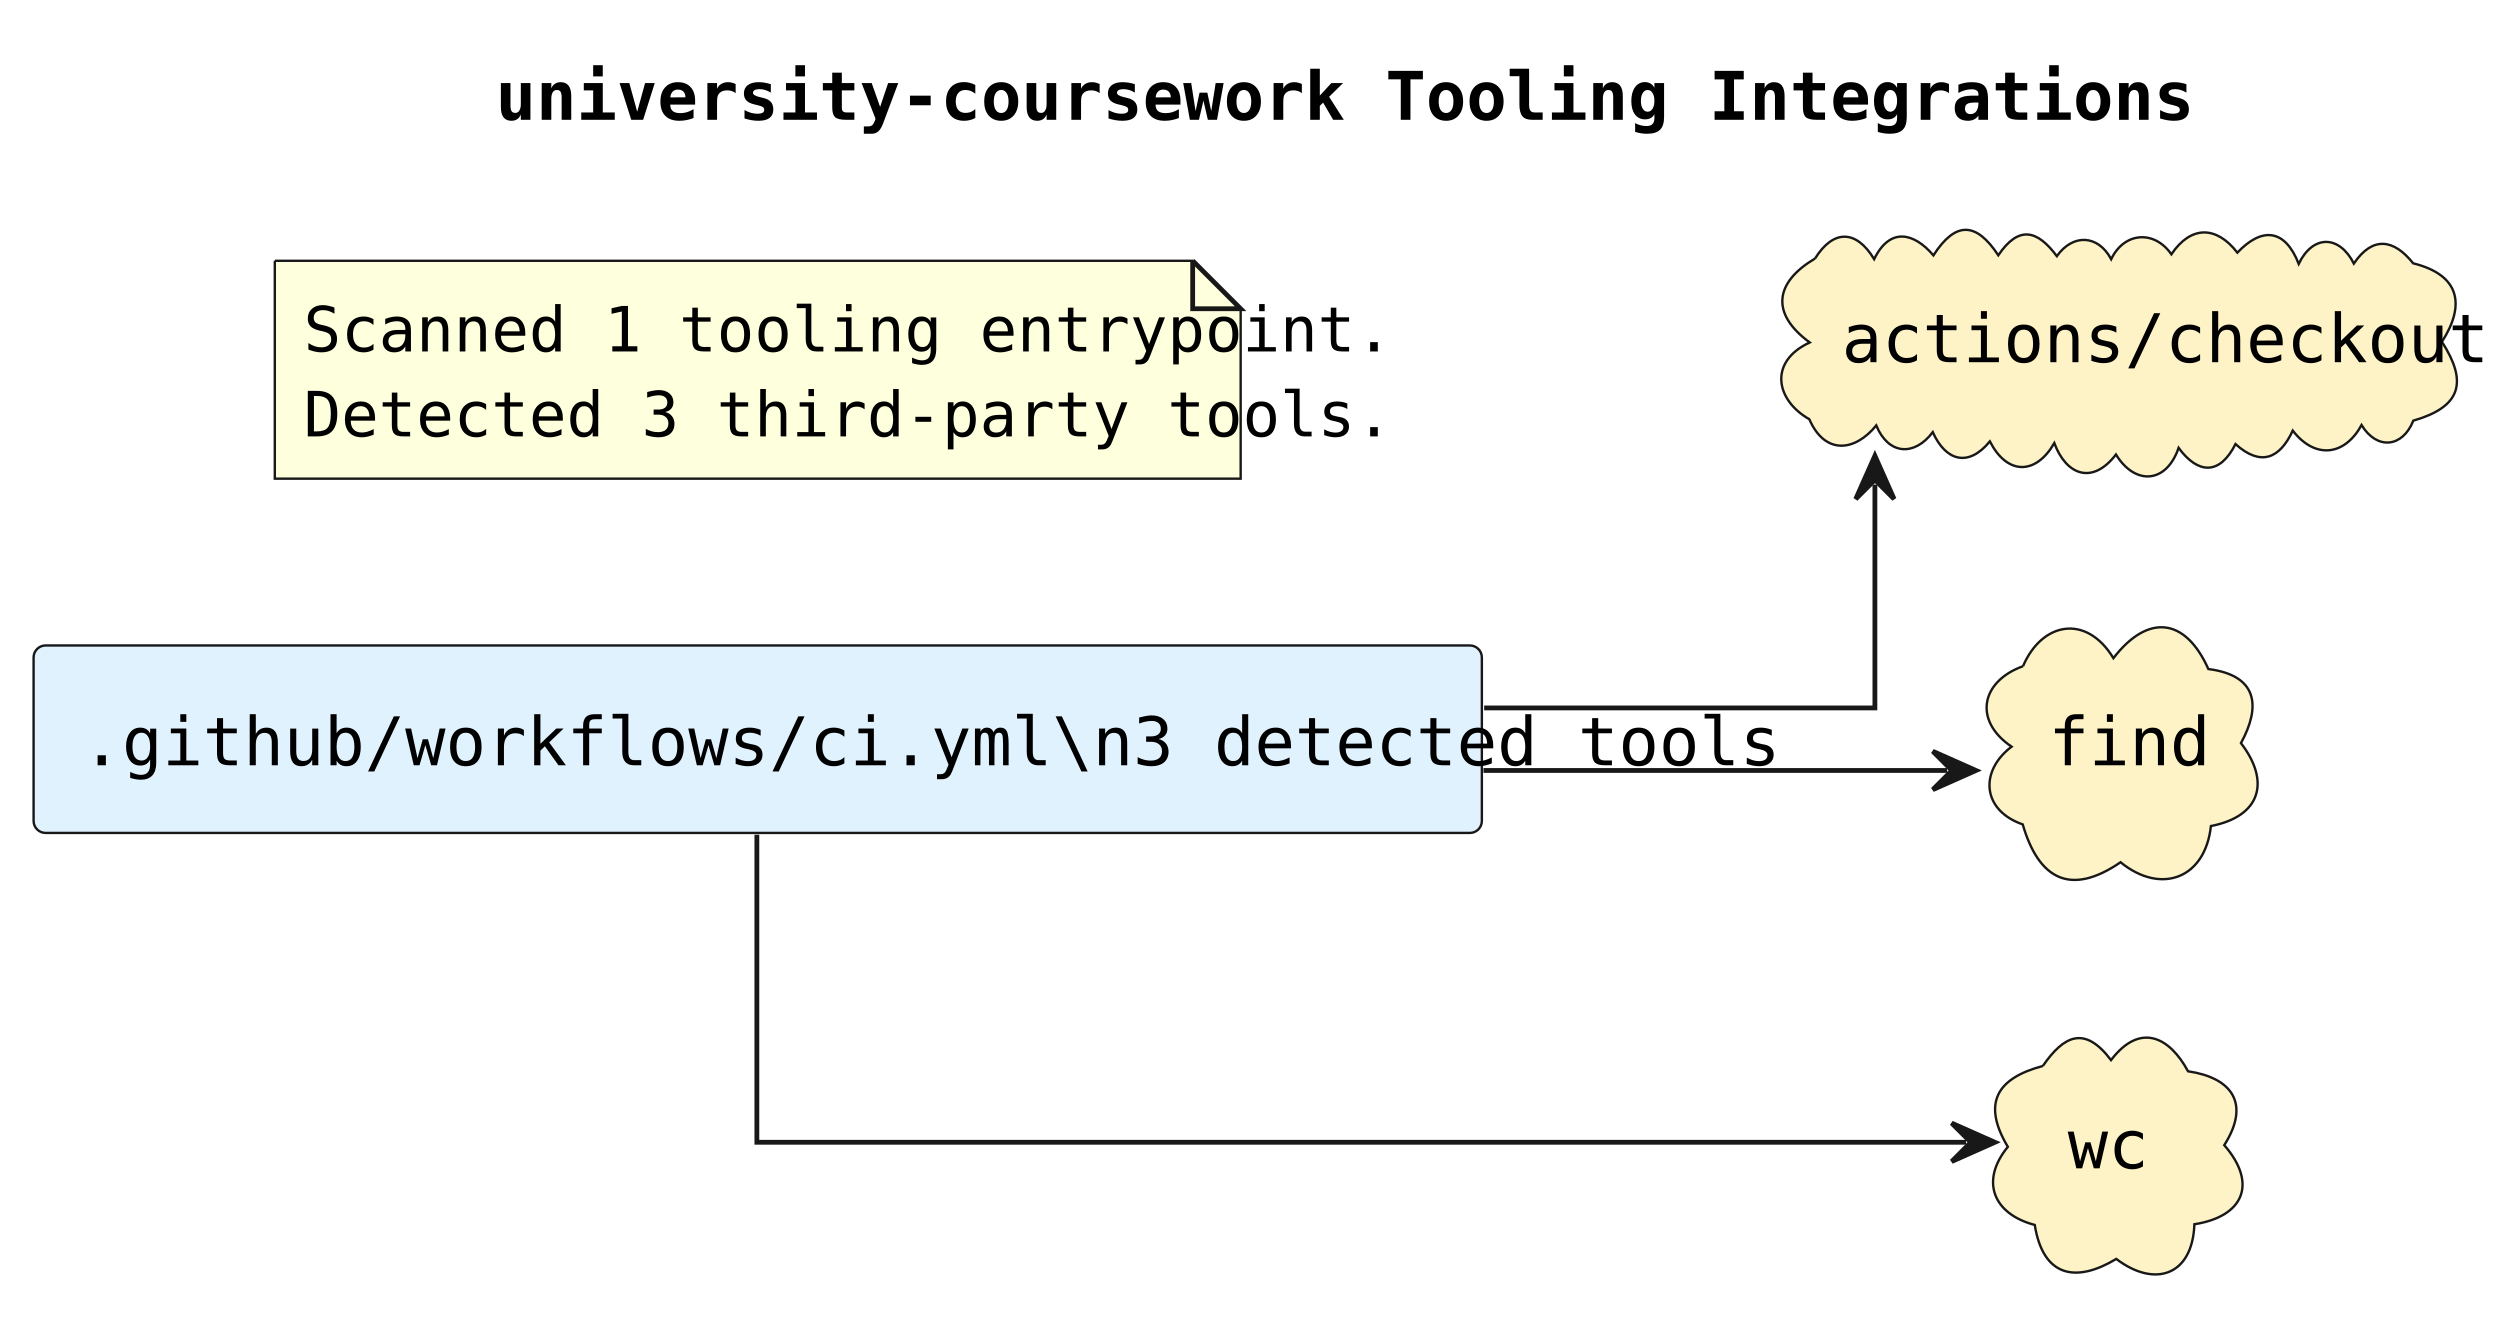
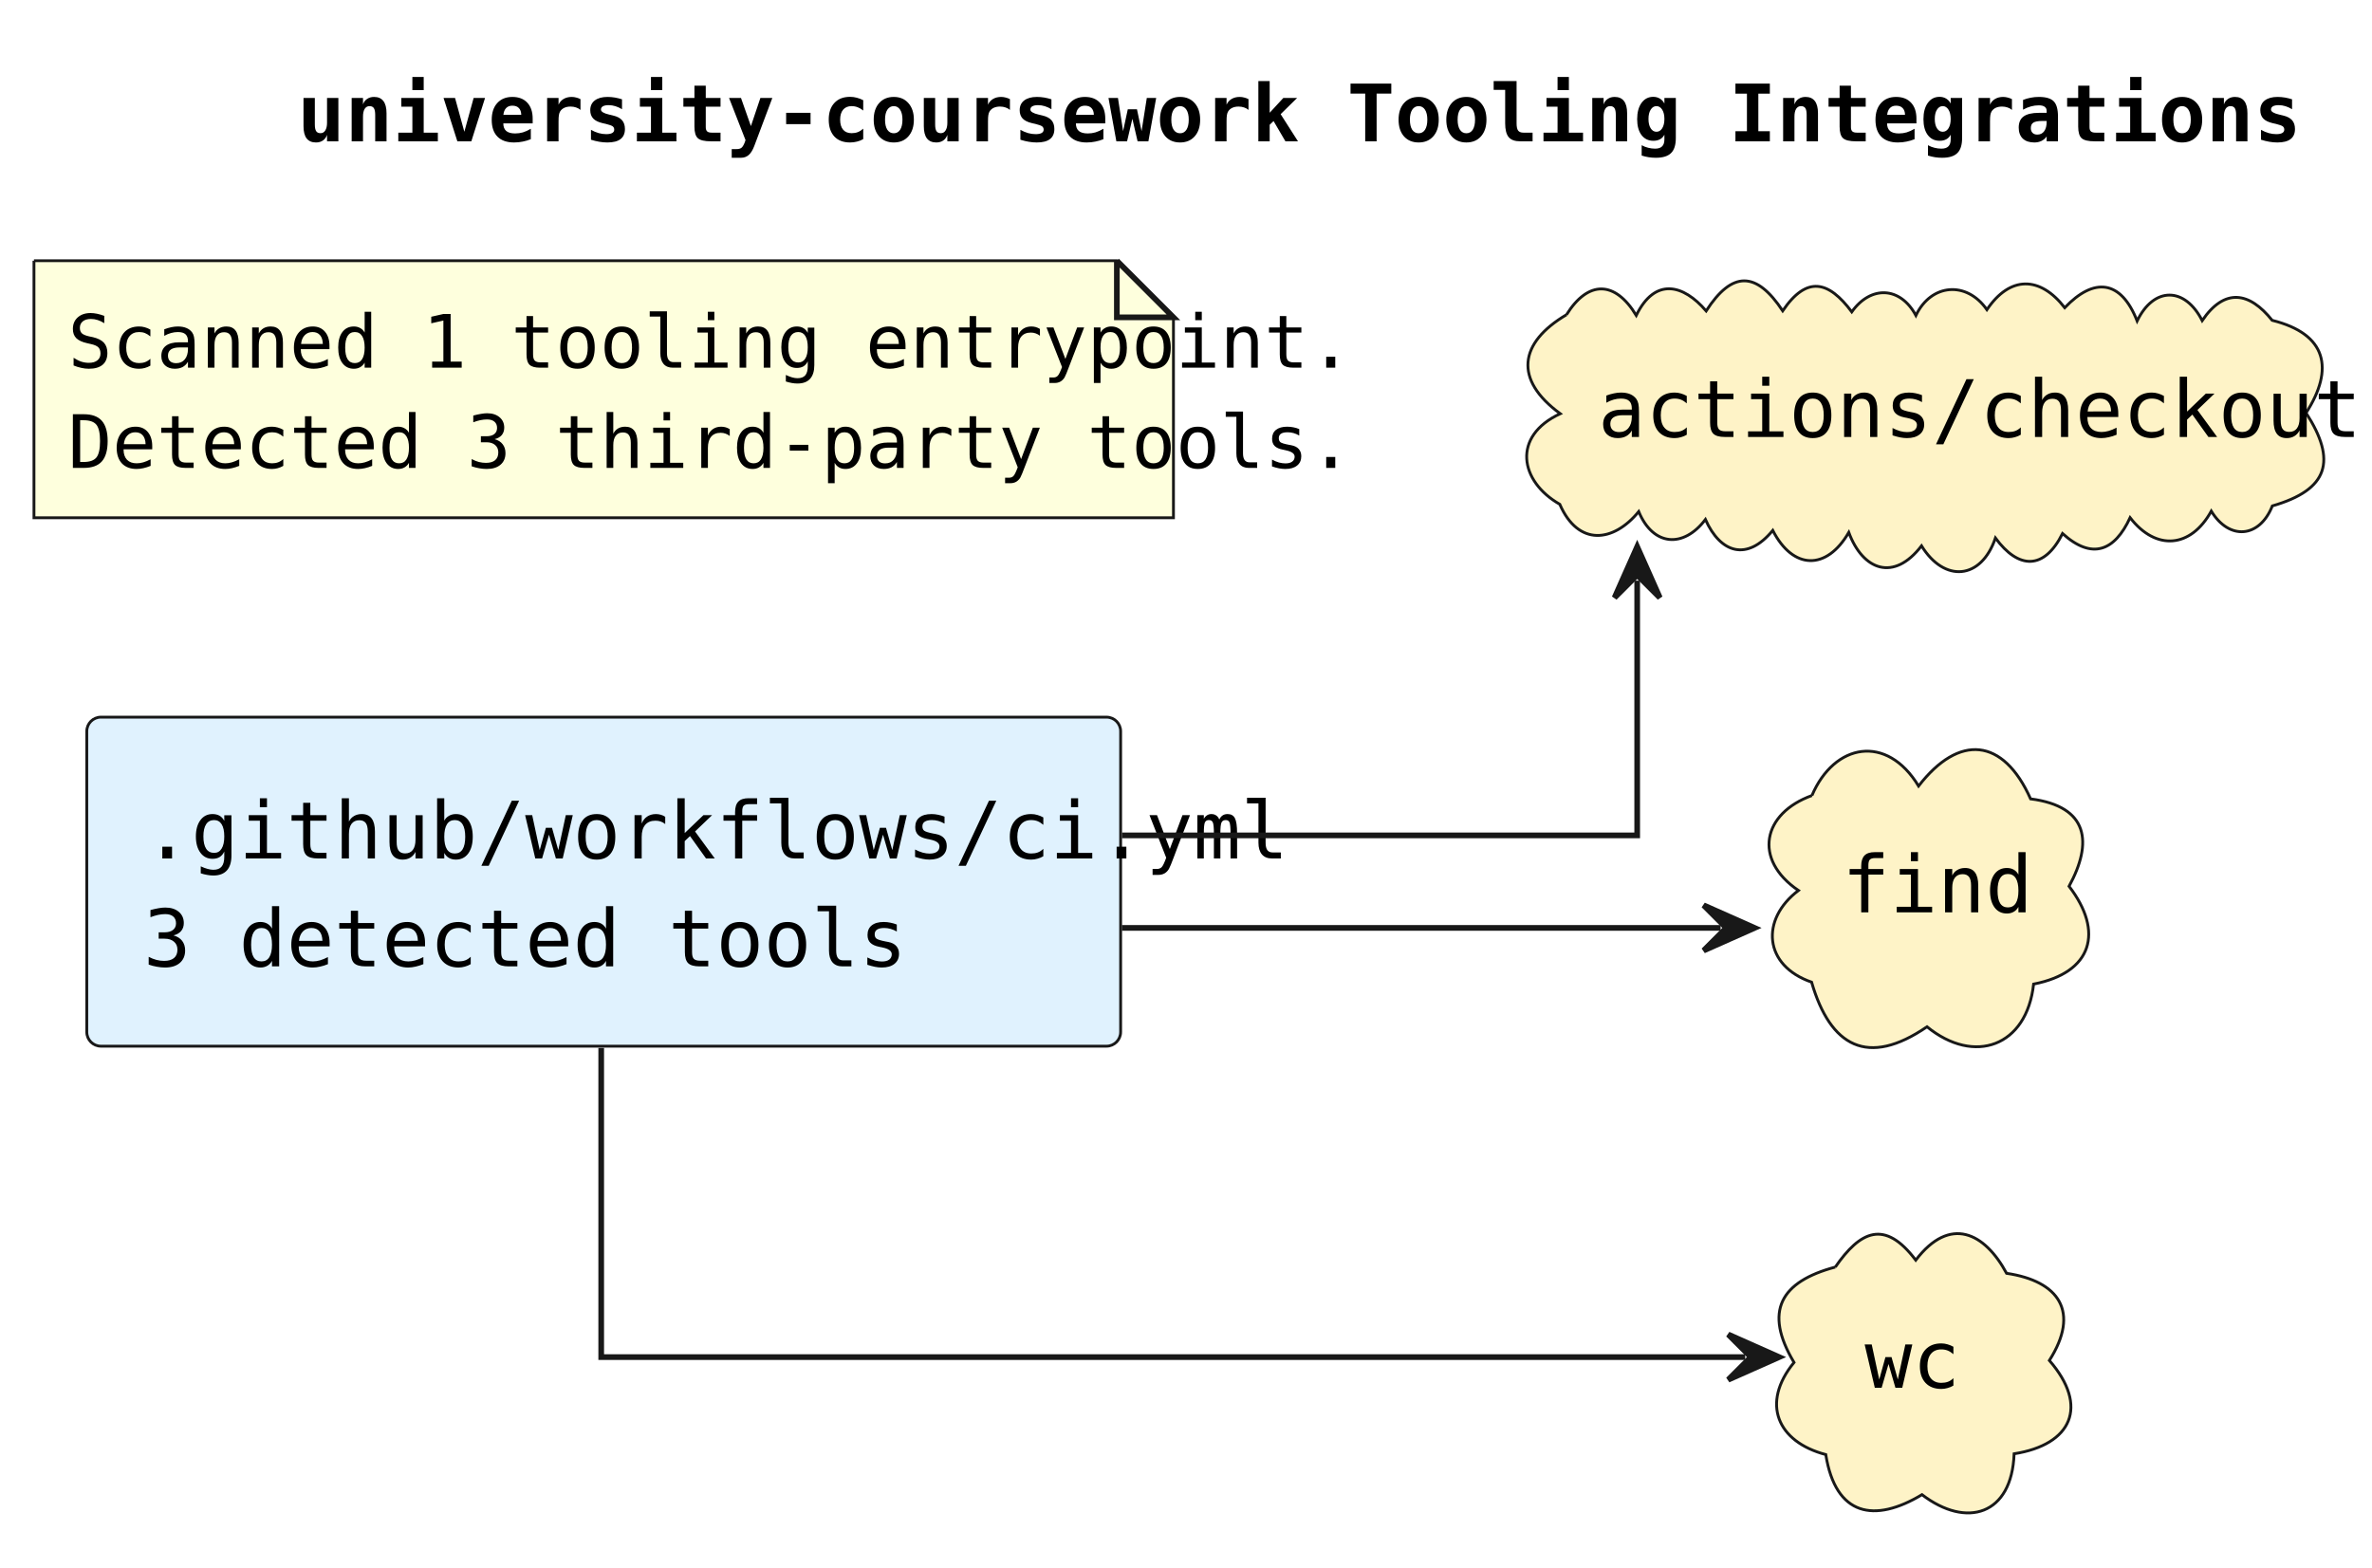
- <svg xmlns="http://www.w3.org/2000/svg" contentStyleType="text/css" data-diagram-type="DESCRIPTION" height="275px" preserveAspectRatio="none" style="width:521px;height:275px;background:#FFFFFF;" version="1.1" viewBox="0 0 521 275" width="521px" zoomAndPan="magnify">
+ <svg xmlns="http://www.w3.org/2000/svg" contentStyleType="text/css" data-diagram-type="DESCRIPTION" height="277px" preserveAspectRatio="none" style="width:419px;height:277px;background:#FFFFFF;" version="1.1" viewBox="0 0 419 277" width="419px" zoomAndPan="magnify">
  <defs />
  <g>
    <g class="title" data-source-line="1">
-       <text fill="#000000" font-family="Monospace" font-size="14" font-weight="bold" lengthAdjust="spacing" textLength="300.761" x="103.291" y="24.966">university-coursework Tooling Integrations</text>
+       <text fill="#000000" font-family="Monospace" font-size="14" font-weight="bold" lengthAdjust="spacing" textLength="300.761" x="52.521" y="24.966">university-coursework Tooling Integrations</text>
    </g>
    <g class="entity" data-qualified-name="source_github_workflows_ci_yml" data-source-line="7" id="ent0002">
-       <rect fill="#E0F2FE" height="39.068" rx="2.5" ry="2.5" style="stroke:#181818;stroke-width:0.5;" width="301.819" x="7" y="134.515" />
-       <text fill="#000000" font-family="Monospace" font-size="14" lengthAdjust="spacing" textLength="281.819" x="17" y="159.481">.github/workflows/ci.yml\n3 detected tools</text>
+       <rect fill="#E0F2FE" height="58.136" rx="2.5" ry="2.5" style="stroke:#181818;stroke-width:0.5;" width="182.623" x="15.33" y="126.708" />
+       <text fill="#000000" font-family="Monospace" font-size="14" lengthAdjust="spacing" textLength="162.623" x="25.33" y="151.674">.github/workflows/ci.yml</text>
+       <text fill="#000000" font-family="Monospace" font-size="14" lengthAdjust="spacing" textLength="105.336" x="25.33" y="170.742">3 detected tools</text>
    </g>
    <g class="entity" data-qualified-name="tool_actions_checkout" data-source-line="8" id="ent0003">
-       <path d="M378.252,53.88 C382.104,47.721 386.846,47.862 390.576,54.003 C393.882,47.24 398.883,48.489 402.922,53.215 C407.542,46.068 411.803,46.193 416.444,53.196 C420.719,46.912 424.551,47.9 428.647,53.381 C431.979,48.695 437.192,48.849 439.973,54.015 C442.671,48.357 448.937,47.865 452.514,52.993 C456.594,46.955 461.892,47.015 466.265,52.647 C471.44,47.211 476.201,47.712 479.052,54.985 C482.023,48.861 487.503,48.945 490.541,54.921 C494.51,49.087 498.894,49.844 502.904,54.874 C512.586,57.284 513.896,63.443 508.898,71.232 C514.343,79.689 512.878,84.792 502.935,87.665 C500.687,93.337 495.327,93.808 492.151,88.584 C488.564,95.094 482.402,95.683 477.811,89.74 C475.078,95.643 471.107,97.258 465.877,92.547 C462.596,99.051 458.1,98.876 454.02,93.334 C451.492,100.773 444.974,101.24 440.966,94.718 C436.063,101.116 430.604,99.04 428.116,92.346 C424.181,99.124 418.259,98.969 414.688,91.99 C410.153,97.508 405.465,96.029 402.791,90.062 C398.914,95.18 393.555,94.802 391.011,88.666 C386.55,94.129 380.329,94.865 377.067,87.375 C369.969,83.324 368.568,75.341 377.149,71.369 C368.906,65.341 369.853,58.859 378.252,53.88" fill="#FEF3C7" style="stroke:#181818;stroke-width:0.5;" />
-       <text fill="#000000" font-family="Monospace" font-size="14" lengthAdjust="spacing" textLength="111.916" x="383.82" y="75.481">actions/checkout</text>
+       <path d="M276.712,55.604 C280.564,49.445 285.307,49.585 289.036,55.726 C292.342,48.963 297.343,50.212 301.382,54.939 C306.002,47.791 310.263,47.916 314.904,54.919 C319.179,48.636 323.011,49.624 327.107,55.105 C330.439,50.419 335.652,50.572 338.433,55.738 C341.131,50.081 347.397,49.589 350.974,54.716 C355.054,48.679 360.352,48.738 364.725,54.37 C369.9,48.935 374.661,49.435 377.512,56.709 C380.483,50.584 385.963,50.669 389.002,56.644 C392.97,50.811 397.354,51.568 401.364,56.597 C411.046,59.007 412.356,65.167 407.358,72.955 C412.803,81.412 411.338,86.516 401.395,89.388 C399.147,95.06 393.787,95.531 390.611,90.307 C387.024,96.817 380.862,97.407 376.271,91.464 C373.538,97.366 369.567,98.981 364.337,94.271 C361.056,100.775 356.56,100.599 352.48,95.057 C349.952,102.496 343.434,102.963 339.426,96.441 C334.523,102.839 329.064,100.763 326.577,94.07 C322.641,100.847 316.719,100.692 313.148,93.713 C308.613,99.231 303.925,97.753 301.252,91.785 C297.374,96.903 292.015,96.525 289.471,90.39 C285.01,95.853 278.789,96.589 275.527,89.099 C268.429,85.047 267.028,77.064 275.609,73.093 C267.366,67.064 268.313,60.582 276.712,55.604" fill="#FEF3C7" style="stroke:#181818;stroke-width:0.5;" />
+       <text fill="#000000" font-family="Monospace" font-size="14" lengthAdjust="spacing" textLength="111.916" x="282.28" y="77.204">actions/checkout</text>
    </g>
    <g class="entity" data-qualified-name="tool_find" data-source-line="9" id="ent0004">
-       <path d="M421.594,138.838 C425.56,129.572 434.82,127.902 440.435,137.161 C447.575,127.903 455.382,128.599 460.221,139.427 C470.514,140.756 471.217,147.162 467.016,154.869 C473.195,162.904 471.147,170.119 460.755,172.151 C459.548,183.19 450.282,186.504 441.925,179.692 C431.434,186.887 424.847,183.182 421.536,171.808 C413.055,168.876 412.456,160.727 419.214,155.61 C411.113,150.101 412.903,141.964 421.594,138.838" fill="#FEF3C7" style="stroke:#181818;stroke-width:0.5;" />
-       <text fill="#000000" font-family="Monospace" font-size="14" lengthAdjust="spacing" textLength="25.69" x="426.93" y="159.481">find</text>
+       <path d="M320.064,140.561 C324.03,131.296 333.29,129.625 338.905,138.884 C346.045,129.626 353.852,130.323 358.691,141.15 C368.984,142.479 369.687,148.886 365.486,156.592 C371.665,164.627 369.617,171.843 359.225,173.874 C358.018,184.913 348.752,188.227 340.395,181.415 C329.904,188.611 323.317,184.905 320.006,173.531 C311.525,170.6 310.926,162.45 317.684,157.333 C309.584,151.825 311.373,143.687 320.064,140.561" fill="#FEF3C7" style="stroke:#181818;stroke-width:0.5;" />
+       <text fill="#000000" font-family="Monospace" font-size="14" lengthAdjust="spacing" textLength="25.69" x="325.4" y="161.204">find</text>
    </g>
    <g class="entity" data-qualified-name="tool_wc" data-source-line="10" id="ent0005">
-       <path d="M425.726,222.15 C430.086,215.846 434.403,213.594 439.937,220.927 C445.991,212.979 452.119,216.078 455.981,223.252 C465.244,224.627 469.006,230.044 463.537,238.649 C470.579,246.75 467.493,253.537 457.312,255.136 C456.918,265.973 448.92,268.393 441.038,262.36 C432.647,267.411 425.785,266.175 424.042,255.276 C415.49,253.038 412.531,246.218 418.435,239 C413.011,229.921 416.1,224.718 425.726,222.15" fill="#FEF3C7" style="stroke:#181818;stroke-width:0.5;" />
-       <text fill="#000000" font-family="Monospace" font-size="14" lengthAdjust="spacing" textLength="17.724" x="430.91" y="243.481">wc</text>
+       <path d="M324.196,223.873 C328.556,217.57 332.873,215.317 338.406,222.65 C344.461,214.703 350.589,217.801 354.451,224.976 C363.714,226.35 367.476,231.768 362.007,240.372 C369.05,248.474 365.963,255.261 355.782,256.86 C355.388,267.696 347.39,270.116 339.508,264.083 C331.117,269.134 324.255,267.898 322.512,257 C313.96,254.762 311.001,247.941 316.905,240.724 C311.481,231.644 314.57,226.441 324.196,223.873" fill="#FEF3C7" style="stroke:#181818;stroke-width:0.5;" />
+       <text fill="#000000" font-family="Monospace" font-size="14" lengthAdjust="spacing" textLength="17.724" x="329.38" y="245.204">wc</text>
    </g>
    <g class="entity" data-qualified-name="toolingGraphSummary" data-source-line="15" id="ent0009">
-       <path d="M57.27,54.345 L57.27,99.757 L258.554,99.757 L258.554,64.345 L248.554,54.345 L57.27,54.345" fill="#FEFFDD" style="stroke:#181818;stroke-width:0.5;" />
-       <path d="M248.554,54.345 L248.554,64.345 L258.554,64.345 L248.554,54.345" fill="#FEFFDD" style="stroke:#181818;stroke-width:1;" />
-       <text fill="#000000" font-family="Monospace" font-size="13" lengthAdjust="spacing" textLength="180.284" x="63.27" y="73.242">Scanned 1 tooling entrypoint.</text>
-       <text fill="#000000" font-family="Monospace" font-size="13" lengthAdjust="spacing" textLength="171.782" x="63.27" y="90.948">Detected 3 third-party tools.</text>
+       <path d="M6,46.068 L6,91.48 L207.284,91.48 L207.284,56.068 L197.284,46.068 L6,46.068" fill="#FEFFDD" style="stroke:#181818;stroke-width:0.5;" />
+       <path d="M197.284,46.068 L197.284,56.068 L207.284,56.068 L197.284,46.068" fill="#FEFFDD" style="stroke:#181818;stroke-width:1;" />
+       <text fill="#000000" font-family="Monospace" font-size="13" lengthAdjust="spacing" textLength="180.284" x="12" y="64.965">Scanned 1 tooling entrypoint.</text>
+       <text fill="#000000" font-family="Monospace" font-size="13" lengthAdjust="spacing" textLength="171.782" x="12" y="82.671">Detected 3 third-party tools.</text>
    </g>
    <g class="link" data-entity-1="ent0002" data-entity-2="ent0003" data-link-type="dependency" data-source-line="11" id="lnk6">
-       <path d="M309.3,147.535 C353.77,147.535 390.73,147.535 390.73,147.535 C390.73,147.535 390.73,123.645 390.73,100.995" fill="none" id="source_github_workflows_ci_yml-to-tool_actions_checkout" style="stroke:#181818;stroke-width:1;" />
-       <polygon fill="#181818" points="390.73,94.995,386.73,103.995,390.73,99.995,394.73,103.995,390.73,94.995" style="stroke:#181818;stroke-width:1;" />
+       <path d="M198.19,147.598 C243.74,147.598 289.2,147.598 289.2,147.598 C289.2,147.598 289.2,124.718 289.2,102.598" fill="none" id="source_github_workflows_ci_yml-to-tool_actions_checkout" style="stroke:#181818;stroke-width:1;" />
+       <polygon fill="#181818" points="289.2,96.598,285.2,105.598,289.2,101.598,293.2,105.598,289.2,96.598" style="stroke:#181818;stroke-width:1;" />
    </g>
    <g class="link" data-entity-1="ent0002" data-entity-2="ent0004" data-link-type="dependency" data-source-line="12" id="lnk7">
-       <path d="M309.16,160.565 C348.6,160.565 380.96,160.565 405.79,160.565" fill="none" id="source_github_workflows_ci_yml-to-tool_find" style="stroke:#181818;stroke-width:1;" />
-       <polygon fill="#181818" points="411.79,160.565,402.79,156.565,406.79,160.565,402.79,164.565,411.79,160.565" style="stroke:#181818;stroke-width:1;" />
+       <path d="M198.18,163.948 C238.13,163.948 276.12,163.948 303.94,163.948" fill="none" id="source_github_workflows_ci_yml-to-tool_find" style="stroke:#181818;stroke-width:1;" />
+       <polygon fill="#181818" points="309.94,163.948,300.94,159.948,304.94,163.948,300.94,167.948,309.94,163.948" style="stroke:#181818;stroke-width:1;" />
    </g>
    <g class="link" data-entity-1="ent0002" data-entity-2="ent0005" data-link-type="dependency" data-source-line="13" id="lnk8">
-       <path d="M157.73,173.955 C157.73,198.795 157.73,238.055 157.73,238.055 C157.73,238.055 341.52,238.055 409.73,238.055" fill="none" id="source_github_workflows_ci_yml-to-tool_wc" style="stroke:#181818;stroke-width:1;" />
-       <polygon fill="#181818" points="415.73,238.055,406.73,234.055,410.73,238.055,406.73,242.055,415.73,238.055" style="stroke:#181818;stroke-width:1;" />
+       <path d="M106.2,185.158 C106.2,209.378 106.2,239.778 106.2,239.778 C106.2,239.778 249,239.778 308.28,239.778" fill="none" id="source_github_workflows_ci_yml-to-tool_wc" style="stroke:#181818;stroke-width:1;" />
+       <polygon fill="#181818" points="314.28,239.778,305.28,235.778,309.28,239.778,305.28,243.778,314.28,239.778" style="stroke:#181818;stroke-width:1;" />
    </g>
  </g>
</svg>
